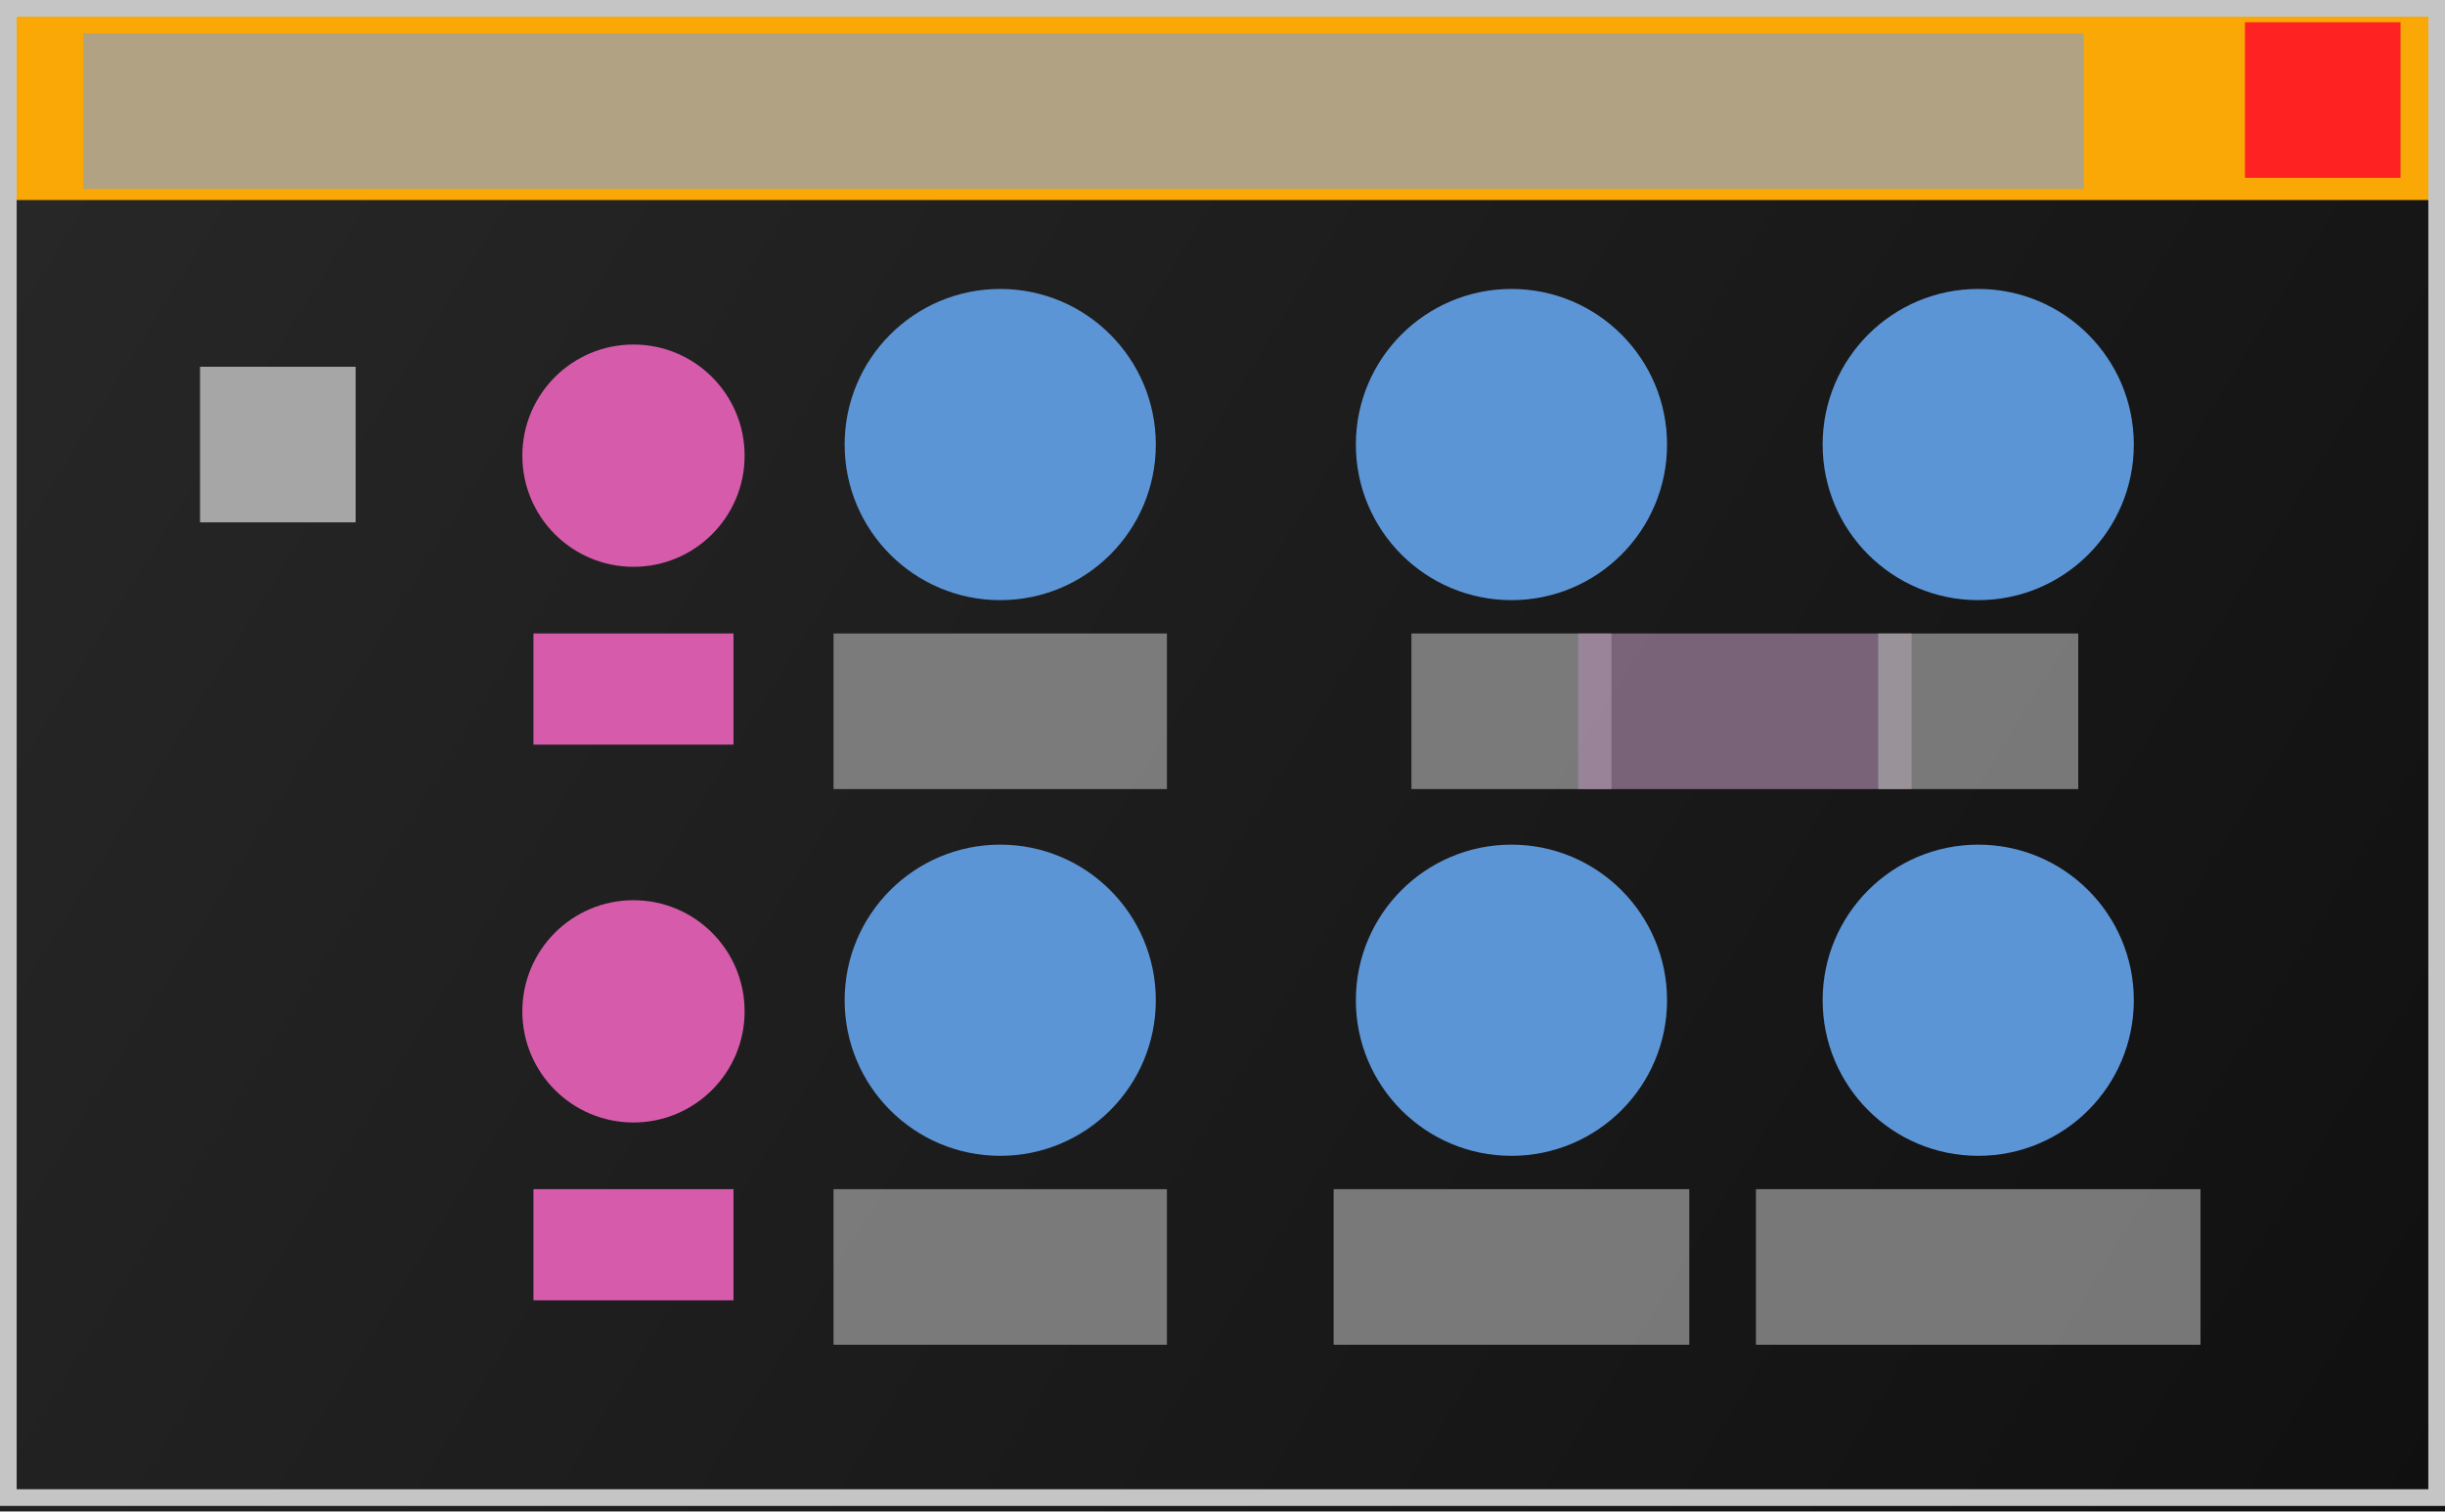
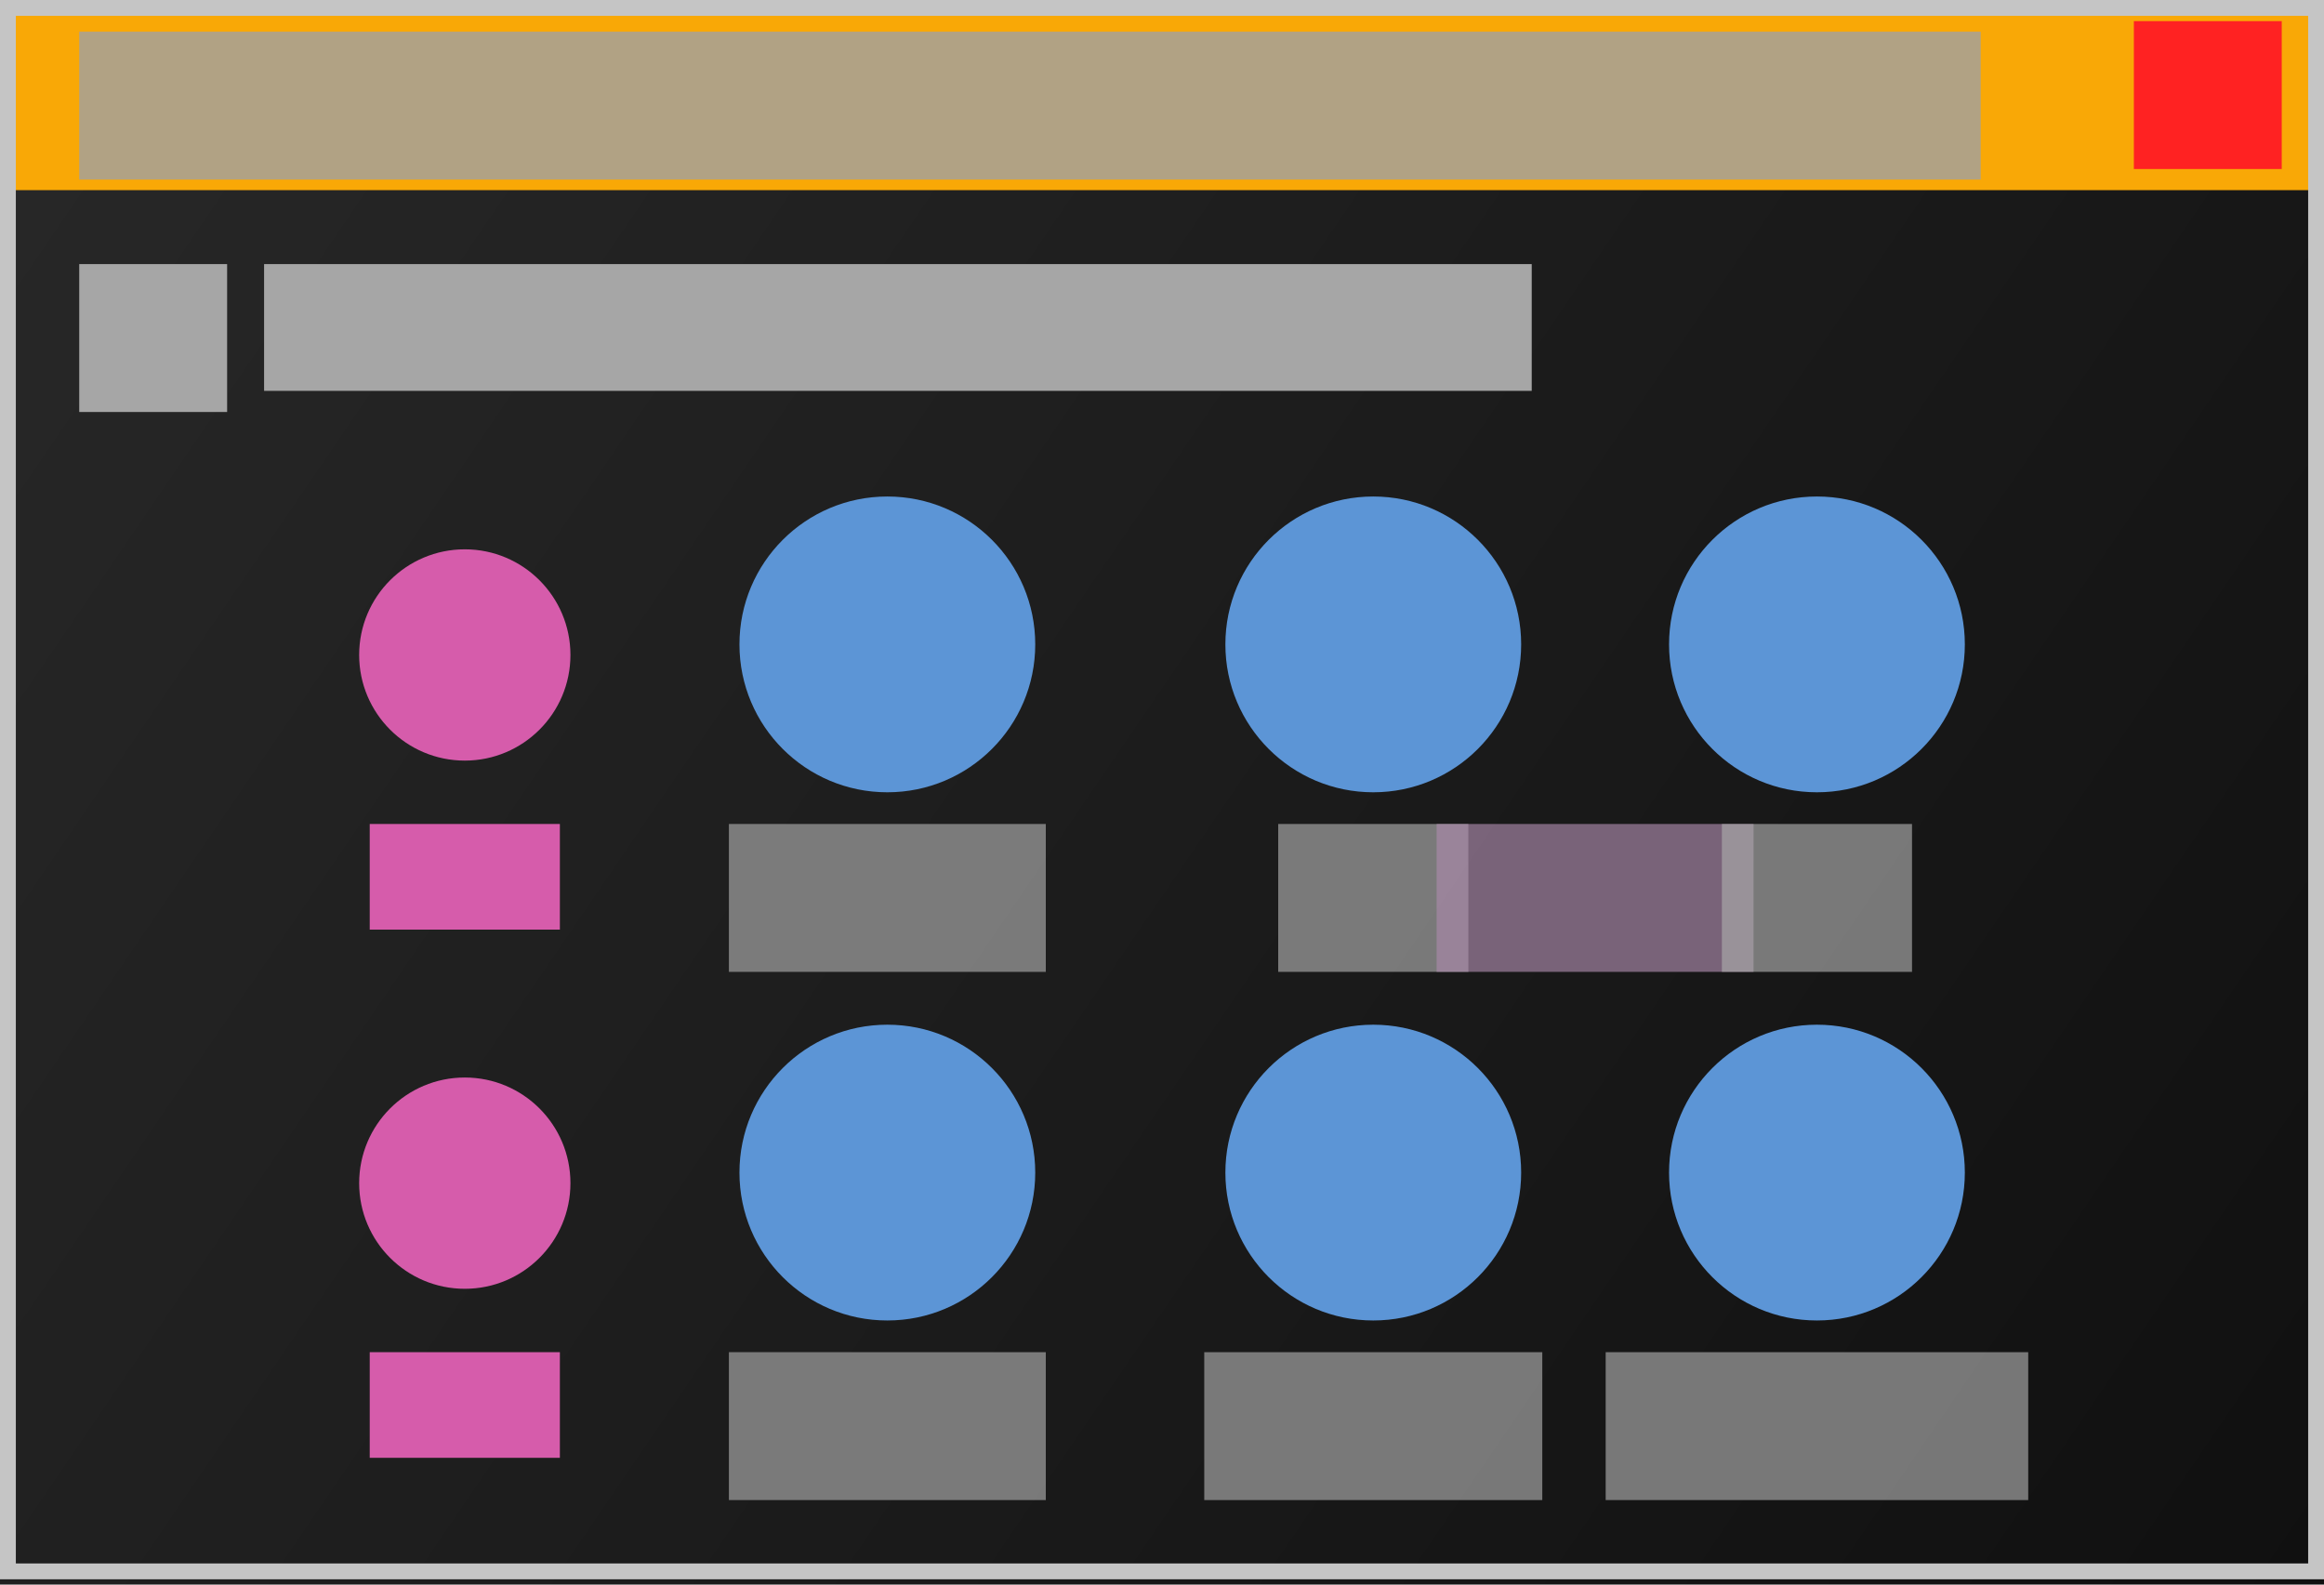
- <svg xmlns="http://www.w3.org/2000/svg" width="220" height="136" viewBox="0 0 220 136" version="1.1">
+ <svg xmlns="http://www.w3.org/2000/svg" width="220" height="150" viewBox="0 0 220 150" version="1.1">
  <linearGradient id="pg" y2="100%" gradientUnits="userSpaceOnUse">
    <stop offset="0" stop-color="#282828" />
    <stop offset="1" stop-color="#101010" />
  </linearGradient>
  <rect id="panel" fill="url(#pg)" width="100%" height="100%" />
  <rect id="mast" fill="#f9a806" width="100%" height="18" />
  <rect id="k:close" fill="#f22" x="202" y="2" width="14" height="14" />
  <rect id="k:dlg-title" fill="#a0a0a0d0" x="7.5" y="3" width="180" height="14" />
-   <g transform="translate(18,24)">
-     <rect id="k:bg-check" fill="#a6a6a6" x="0" y="9" width="14" height="14" />
-     <circle id="k:bg-inner-co" fill="#d65cab" cx="39" cy="17" r="10" />
-     <rect id="k:bg-inner-swatch" fill="#d65cab" x="30" y="33" width="18" height="10" />
+   <rect id="k:bg-check" fill="#a6a6a6" x="7.5" y="25" width="14" height="14" />
+   <rect id="k:bg-check-label" fill="#a6a6a6" x="25" y="25" width="120" height="12" />
+   <g transform="translate(12,45)">
+     <circle id="k:bg-inner-co" fill="#d65cab" cx="32" cy="17" r="10" />
+     <rect id="k:bg-inner-swatch" fill="#d65cab" x="23" y="33" width="18" height="10" />
    <circle id="k:bg-inner-fade" fill="#5c95d6" cx="72" cy="16" r="14" />
    <circle id="k:bg-shrink-x" fill="#5c95d6" cx="118" cy="16" r="14" />
    <circle id="k:bg-shrink-y" fill="#5c95d6" cx="160" cy="16" r="14" />
    <rect id="k:bg-inner-fade-label" fill="#aaaa" x="57" y="33" width="30" height="14" />
    <rect id="k:bg-shrink-x-label" fill="#aaaa" x="109" y="33" width="18" height="14" />
    <rect id="k:bg-shrink-label" fill="#a8aa" x="124" y="33" width="30" height="14" />
    <rect id="k:bg-shrink-y-label" fill="#aaaa" x="151" y="33" width="18" height="14" />
    <g transform="translate(0,50)">
-       <circle id="k:bg-outer-co" fill="#d65cab" cx="39" cy="17" r="10" />
-       <rect id="k:bg-outer-swatch" fill="#d65cab" x="30" y="33" width="18" height="10" />
+       <circle id="k:bg-outer-co" fill="#d65cab" cx="32" cy="17" r="10" />
+       <rect id="k:bg-outer-swatch" fill="#d65cab" x="23" y="33" width="18" height="10" />
      <circle id="k:bg-outer-fade" fill="#5c95d6" cx="72" cy="16" r="14" />
      <circle id="k:bg-radius" fill="#5c95d6" cx="118" cy="16" r="14" />
      <circle id="k:bg-feather" fill="#5c95d6" cx="160" cy="16" r="14" />
      <rect id="k:bg-outer-fade-label" fill="#aaaa" x="57" y="33" width="30" height="14" />
      <rect id="k:bg-radius-label" fill="#aaaa" x="102" y="33" width="32" height="14" />
      <rect id="k:bg-feather-label" fill="#aaaa" x="140" y="33" width="40" height="14" />
    </g>
  </g>
-   <rect id="dlg-border" fill="none" stroke="#c5c5c5" stroke-width="1.5" x=".75" y=".75" width="218.5" height="134" />
+   <rect id="dlg-border" fill="none" stroke="#c5c5c5" stroke-width="1.5" x=".75" y=".75" width="218.5" height="148" />
</svg>
